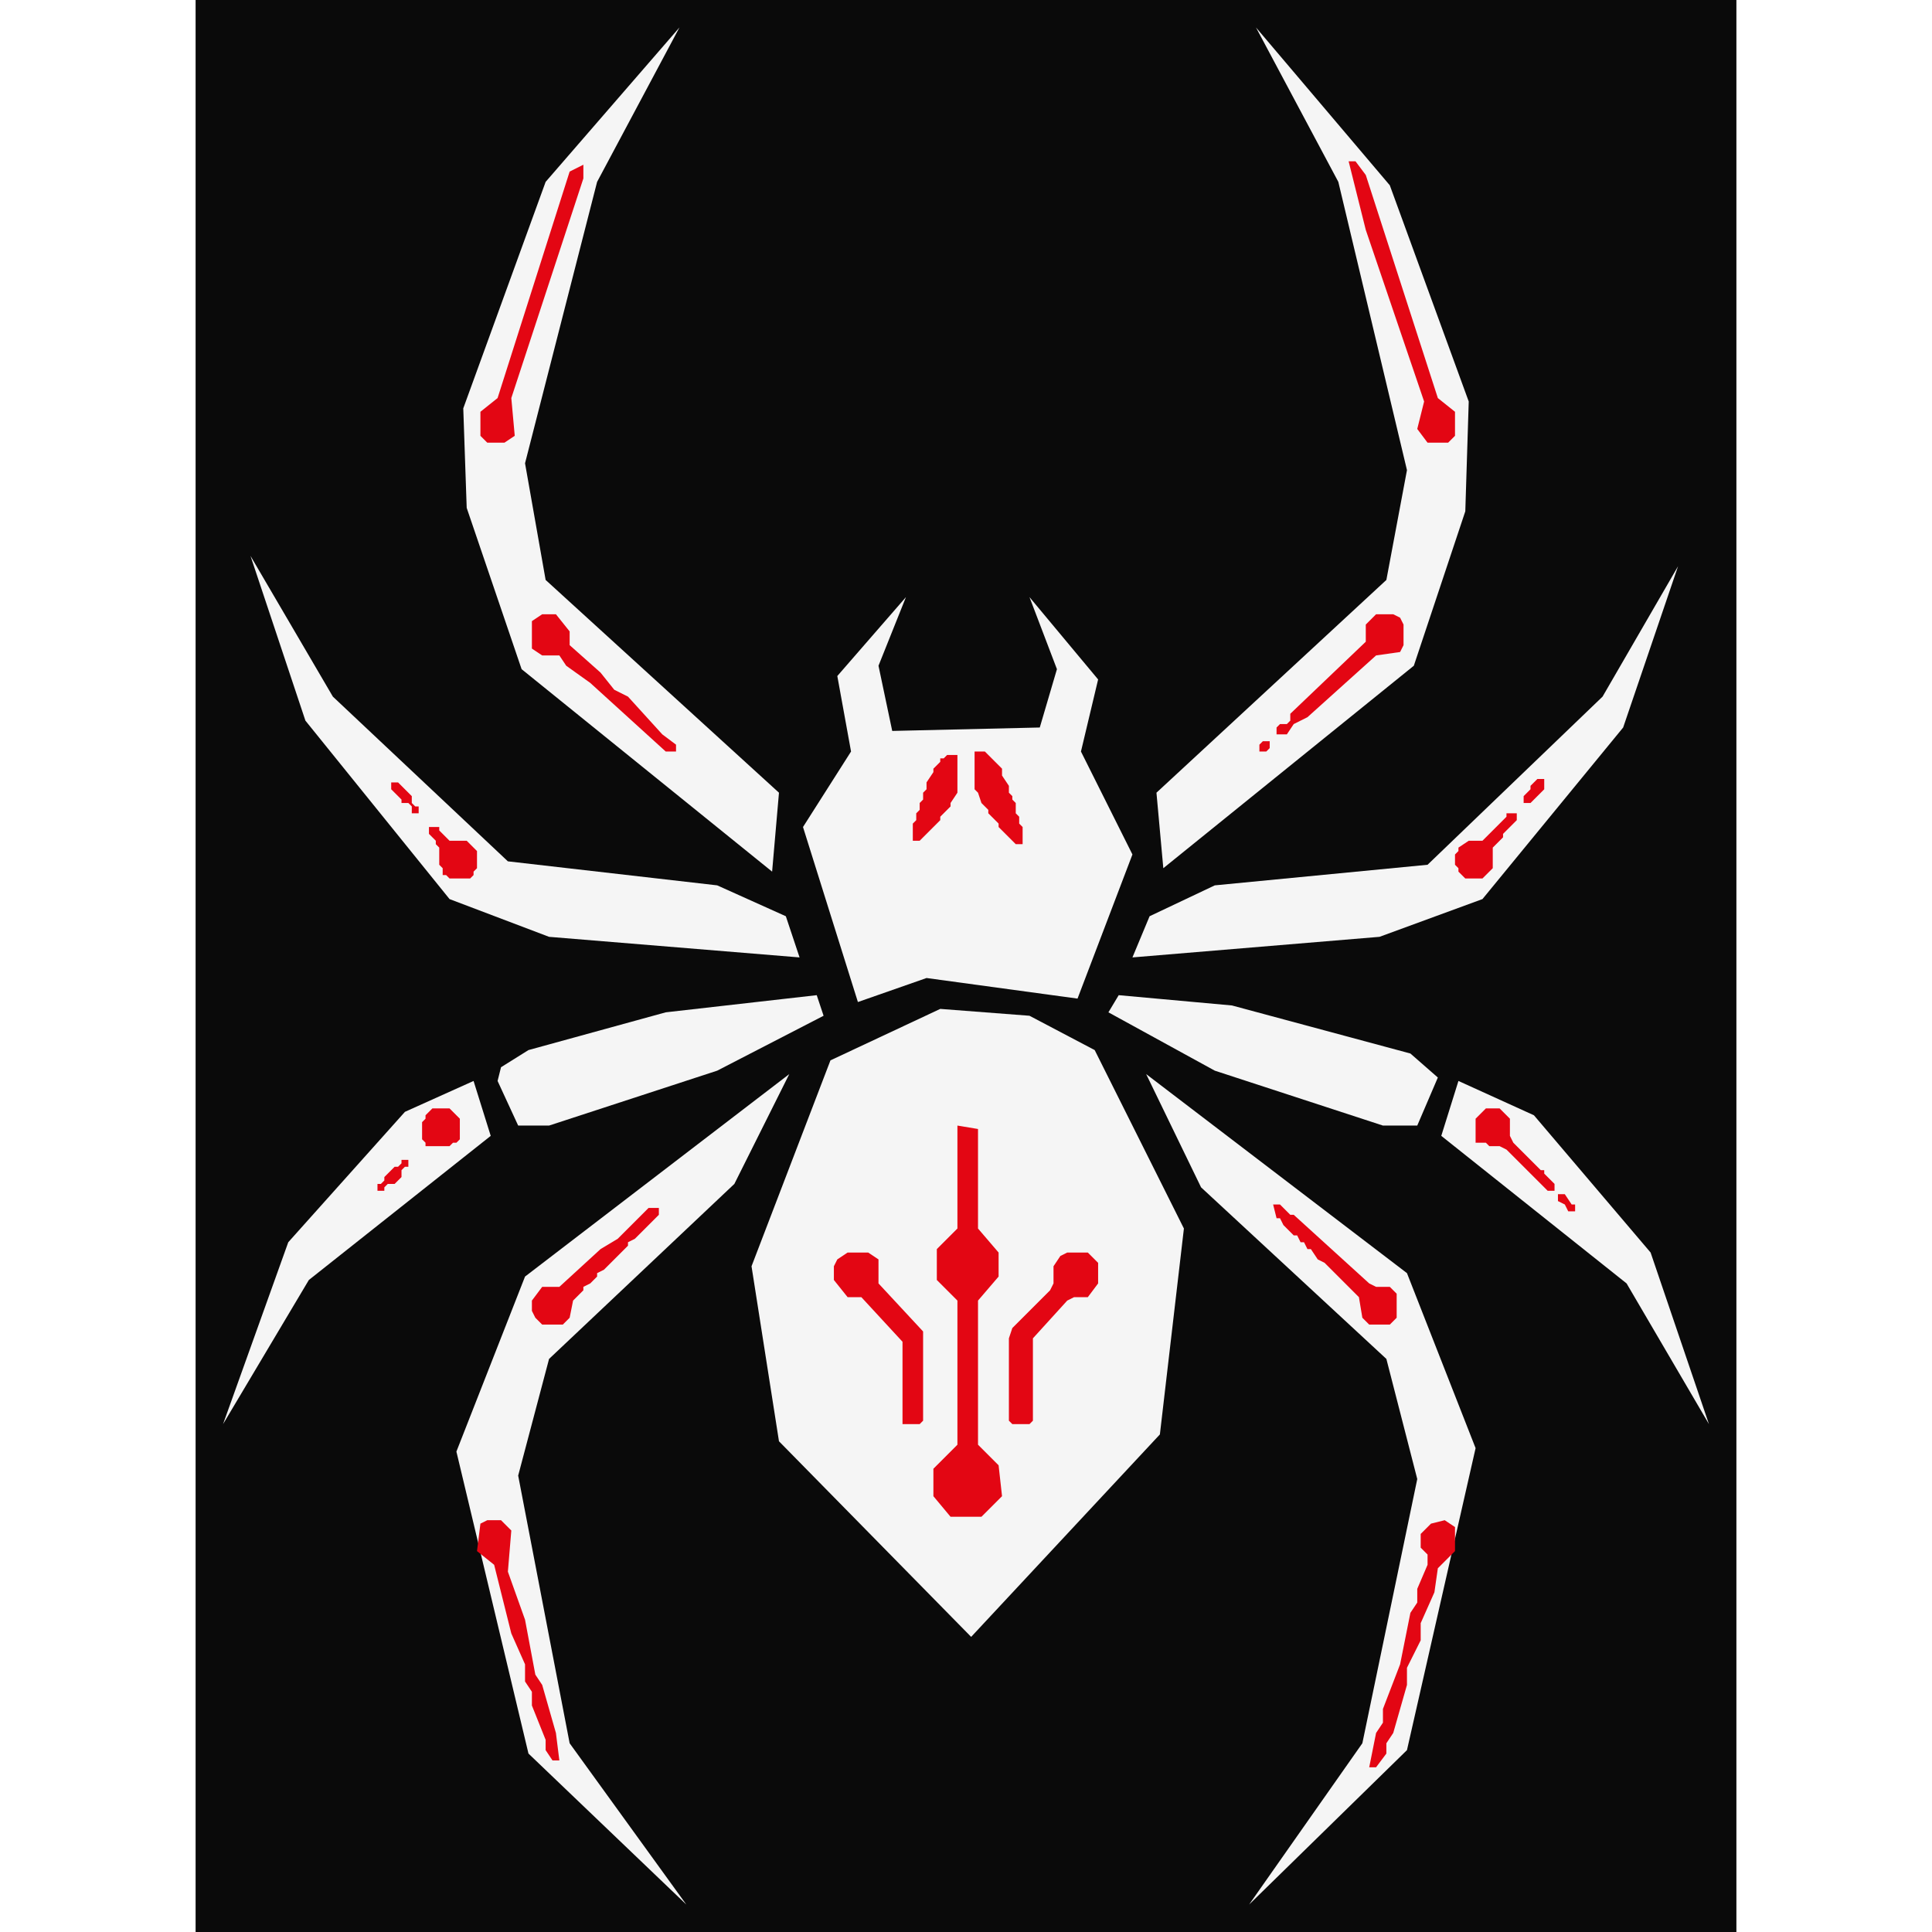
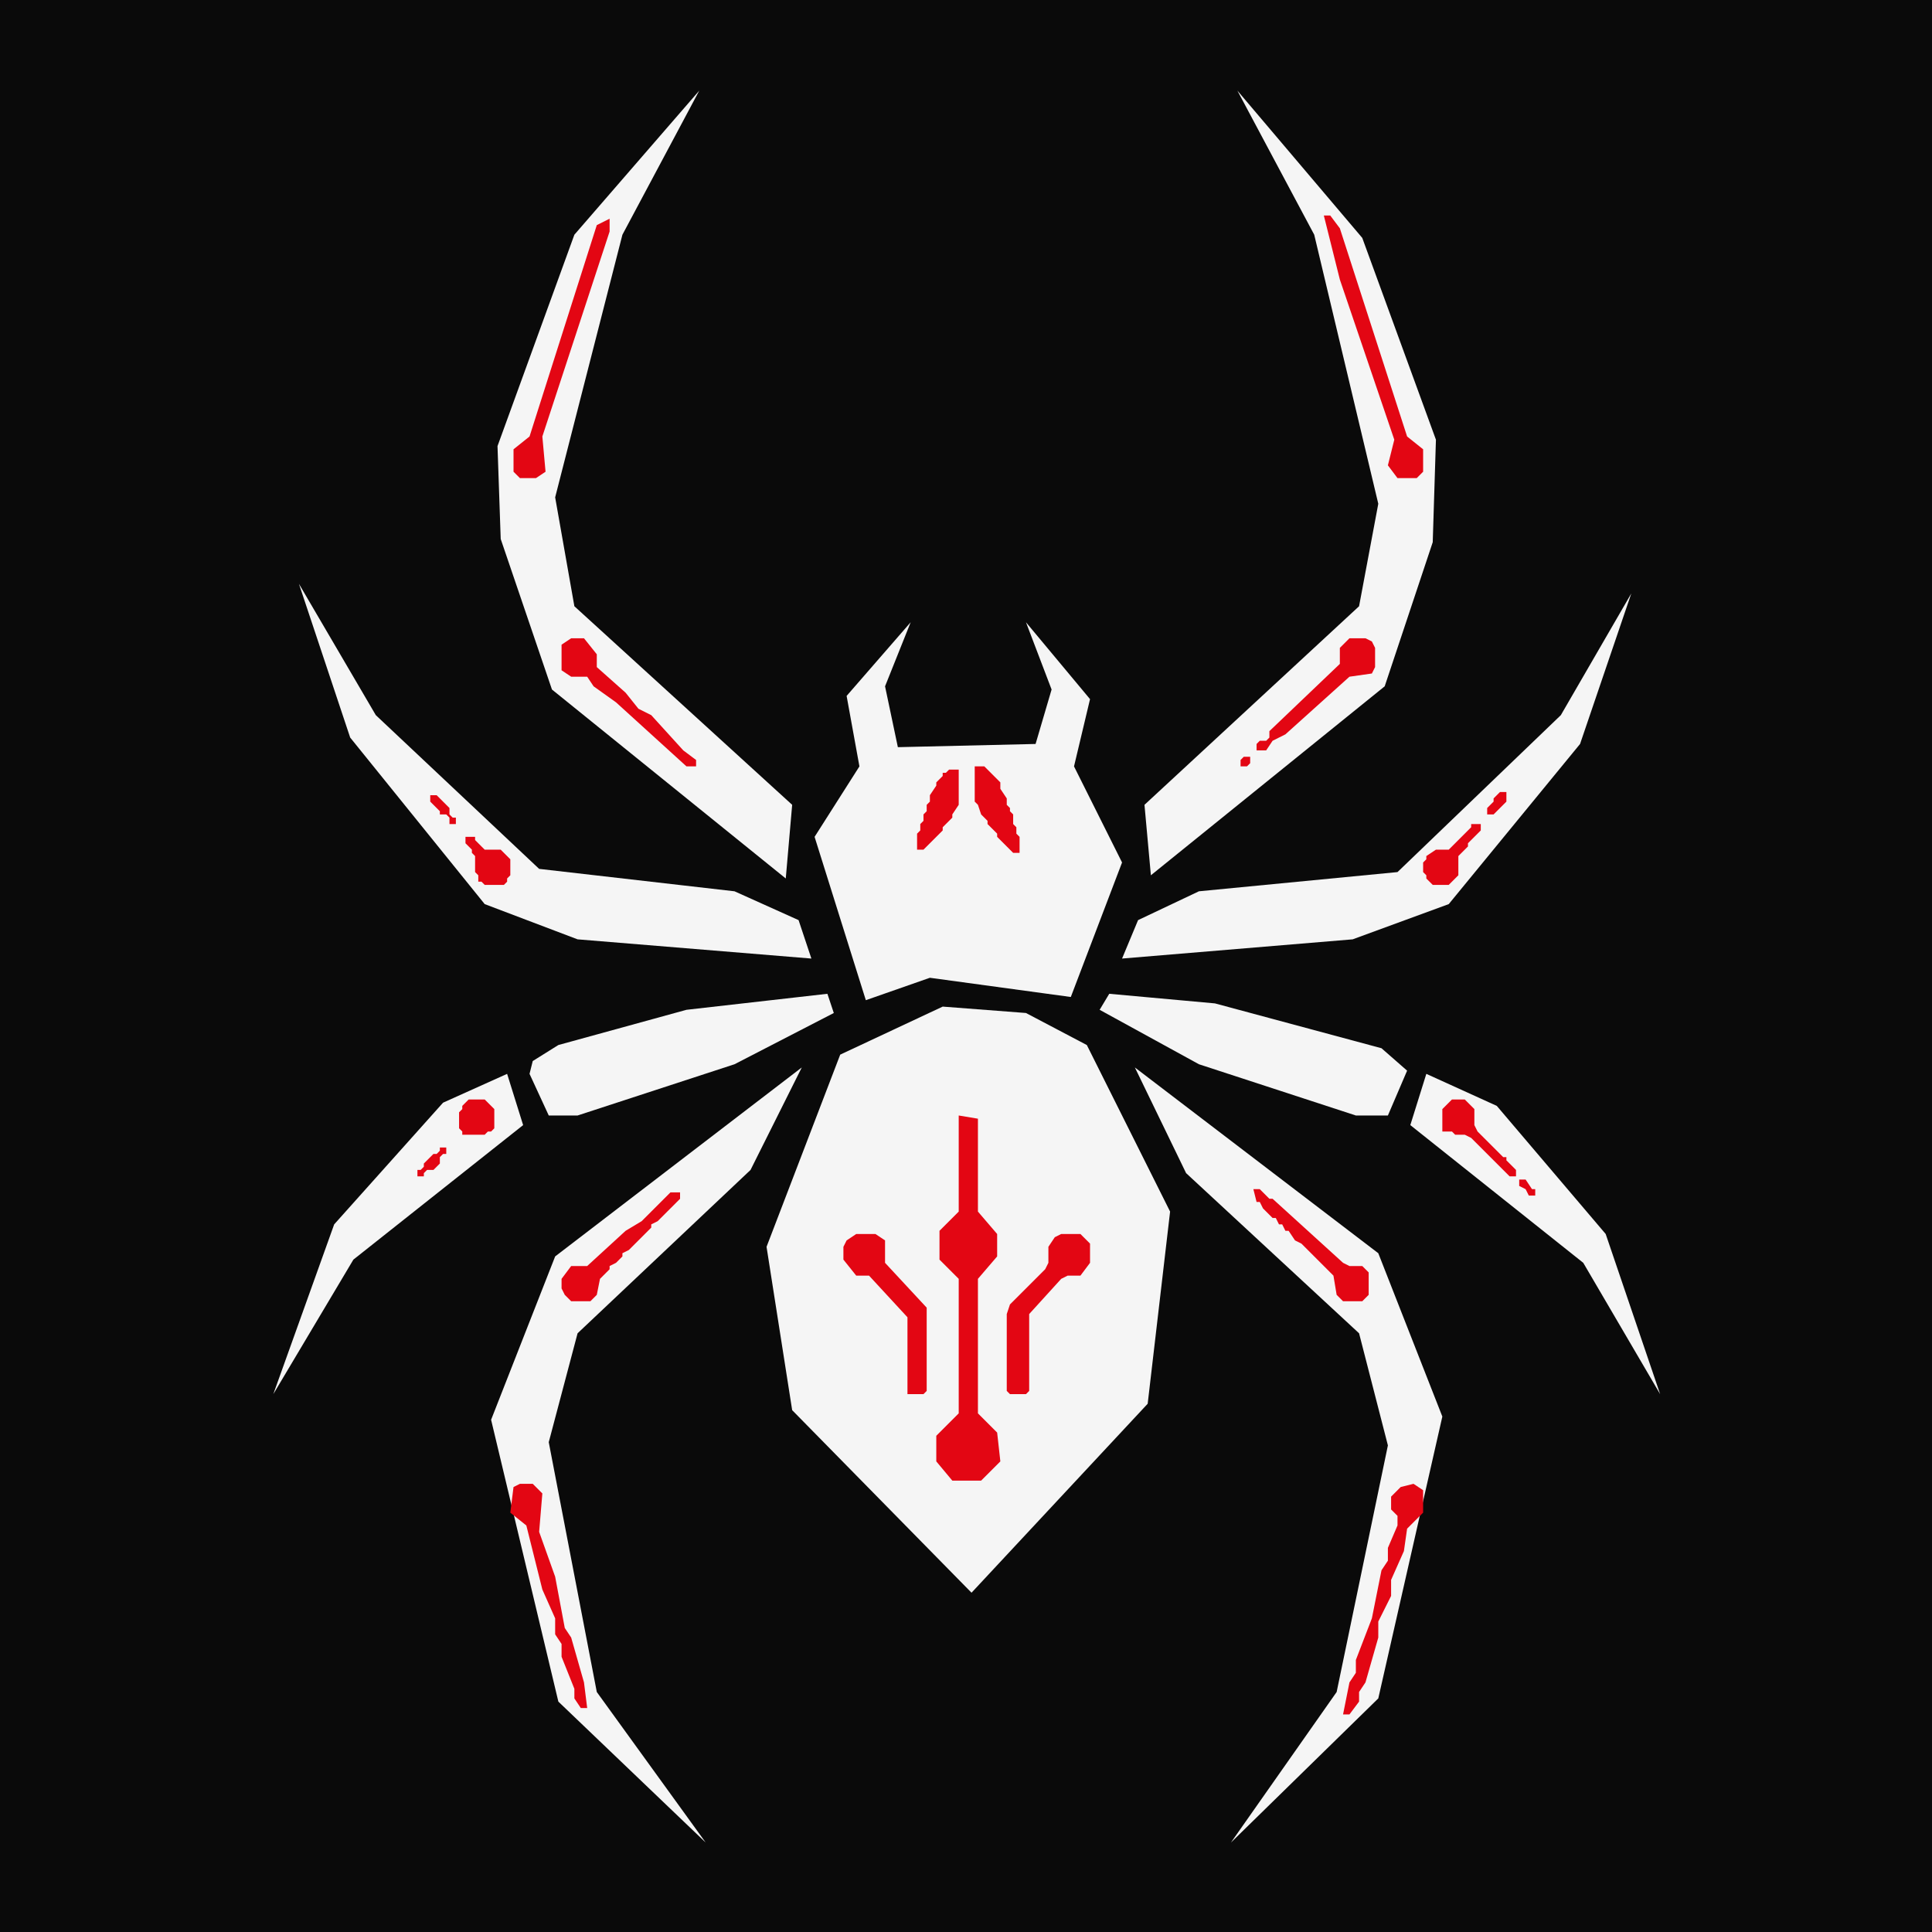
- <svg xmlns="http://www.w3.org/2000/svg" width="180" height="180" viewBox="42.75 -2 112.25 140.75" fill="none">
-   <rect x="42.75" y="-2" width="112.25" height="140.75" fill="#0a0a0a" />
-   <g fill="#f5f5f5" class="logo-mark__body">
-     <path d="m134.75 76.75-1.25 4L147 91.5l6 10.25-4.25-12.5-8.5-10Zm-71.75 0L58 79l-8.5 9.5-4.75 13.25L51 91.25l13.25-10.5Z" />
-     <path d="m59.75 79 .25-.25h1.25l.25.25v1l-.25.25H60l-.25-.25ZM112 76.25l4 8.25L129.5 97l2.25 8.75-4 19.25-8.25 11.75L131 125.5l5-22-5-12.75Z" />
-     <path d="m127.5 91.75.25-.25h1.5l.25.25h.25l.75.75v1.25l-.75.75h-1.5l-.75-.75ZM86 76.25 66.75 91l-5 12.75 5.25 22 11.5 11L70 125l-3.75-19.5L68.5 97 82 84.25Z" />
-     <path d="M68.5 91.5H70l.25.25v2l-.75.75H68l-.75-.75V92.5l.75-.75h.25Zm28.5-20-8 3.75-5.75 15 2 12.75 14 14.25L113 102.5l1.75-15-6.5-13-4.75-2.5Z" />
-     <path d="M102.5 94.5h1l.25.25v6.75l-.25.25h-1.25l-.25-.25V95Zm-8.75-.75h1l.25.5.75.5.25.75v5.75l-.5.5h-1l-.5-.5v-6l-.5-.25v-1Zm11.5-2.5.25-.25h1l.25.25v1.25l-.25.25h-1l-.25-.25ZM91.5 91h1l.25.25v1.25l-.25.25h-1.25L91 92.5v-1Zm7-11 1.5.75v8l1.25.25-1.5 7.25.25 7.25 1.5 3.5H100l-.25-2-1.75.75v1l2.25.5-.25 1.25h-2.25l-1.25-1.25V105l1.5-1.5v-11l-1.5-3 1.5-1.75Zm10.75-8.25L117 76l12.25 4h2.5l1.5-3.5-2-1.75-13-3.5-8.25-.75ZM88 70.5l-11 1.25-10 2.75-2 1.25-.25 1 1.5 3.25h2.25l12.25-4 7.75-4Zm6.5-29-5 5.75 1 5.5-3.5 5.5L91 71l5-1.75 11 1.5 4-10.5-3.75-7.5 1.25-5.25-5-6 2 5.25-1.25 4.25-10.75.25-1-4.75Z" />
-     <path d="m98 53.5.25.25v2l-.5 1-.75.75-.25.5h-1l-.25-.25V56.5l.25-.25v-.75l.25-.25v-.5l.25-.5.75-.75Zm1.75-.25h1l.75.75.25 1 .5.75.25 1.25.25.25v1l-.25.25h-1l-1-1.25-.25-.75-.75-.75V53.5Zm51-14-5.5 9.5L132.5 61 117 62.5l-4.75 2.25-1.25 3 18-1.5 7.5-2.75L146.75 51Z" />
-     <path d="M135.5 59.25h1.5l.25.25v1.75l-.75.75h-1.25l-.75-.75V60l.5-.5h.25ZM46.75 38.5l4 12 10.5 13 7.25 2.75 18.25 1.5-1-3-5-2.25-15.25-1.75-12.75-12Z" />
-     <path d="m60.5 59.5.25-.25h1.75l.75.75v1.5l-.5.5h-1.5l-.75-.75ZM120 0l6 11.25 5 21-1.5 8-16.75 15.5.5 5.5L131.5 46.5l3.75-11.25.25-8-5.75-15.75Z" />
-     <path d="M128.5 42.75h1.5l.75.75V45l-.75.75h-2l-.25-.25v-1.75l.5-.5V43ZM132.25 27h1l.25.25h.25l.75.75v1.75l-.5.5h-1.5l-.75-.75V28l.25-.25v-.5ZM78 0l-9.75 11.25-6 16.5.25 7.25 4 11.75L84.75 61.5l.5-5.75-17-15.5-1.5-8.5L72 11.25Z" />
-     <path d="M67.5 43h.25l.25-.25h1l1 1v1.75l-.25.25H68l-.25-.25h-.25L67 45v-1.25Zm-3.25-15.75h1.25l.5.75v1.75l-.75.5H64l-.75-.75v-1.25Z" />
-   </g>
-   <g fill="#e30613" class="logo-mark__accent">
-     <path d="m133.75 108.75-1 .25-.75.75v1l.5.5v.75l-.75 1.75v1l-.5.75-.75 3.75-1.25 3.25v1l-.5.75-.5 2.5h.5l.75-1V125l.5-.75 1-3.5v-1.25l1-2v-1.25l1-2.25.25-1.75 1.25-1.25v-1.75Z" />
-     <path d="M133 110.5v-.5l.25-.25h.25l.5.5-.5.5h-.25Zm-69-1.75-.5.25-.25 2 1.25 1 1.25 5 1 2.25v1.25l.5.75v1l1 2.5v.75l.5.75h.5l-.25-2-1-3.5-.5-.75-.75-4-1.25-3.5.25-3-.75-.75Z" />
-     <path d="m64 110 .25-.25h.5l.25.25v.25l-.5.5-.5-.5Zm43.75-20.75h-1.5l-.5.25-.5.75v1.25l-.25.5-2.75 2.75-.25.75v6l.25.25h1.25l.25-.25v-6l2.5-2.75.5-.25h1l.75-1V90Z" />
-     <path d="m106.5 90.75.25-.25h.25l.25.25v.5l-.25.25-.5-.5Zm-16.25-1.5-.75.5-.25.5v1l1 1.25h1l3 3.25v6h1.25l.25-.25V95l-3.25-3.5v-1.75l-.75-.5Z" />
-     <path d="m91 90.25.5.5V91l-.25.25h-.5L90.5 91v-.25ZM76.5 86h-.75l-2.25 2.25-1.25.75-3 2.75H68l-.75 1v.75l.25.5.5.5h1.5l.5-.5.25-1.25L71 92v-.25l.5-.25.5-.5v-.25l.5-.25 1.75-1.75v-.25l.5-.25 1.75-1.75Zm44.75-.25.25 1h.25l.25.5.75.75h.25l.25.5h.25l.25.5h.25l.5.75.5.25 2.5 2.5.25 1.5.5.5h1.5l.5-.5v-1.75l-.5-.5h-1l-.5-.25-5.5-5h-.25l-.75-.75Zm-63-3.25h-.5v.25l-.25.25h-.25l-.75.75V84l-.25.25H56v.5h.5v-.25l.25-.25h.5l.5-.5v-.5L58 83h.25Zm40-2.5v7.5l-1.5 1.5v2.25l1.5 1.5v10.5L96.5 105v2l1.25 1.5H100l1.5-1.5-.25-2.25-1.5-1.5v-10.5l1.5-1.75v-1.75l-1.5-1.75v-7.25Z" />
-     <path d="M98.75 105h.5l.75.75v.75l-.5.5h-.75l-.25-.25h-.25l-.25-.25v-.75Zm0-16 .25.25h.25l.75.75v.25l-1 1h-.25L98.5 91v-.25l-.5-.5V90l.25-.25v-.25Zm38-10.25-.75.75v1.75h.75l.25.25h.75l.5.25 3 3h.5l.25.25v.5l.5.25.25.5h.5v-.5H143l-.5-.75h-.5l-.25-.25v-.5l-.75-.75v-.25h-.25l-2-2-.25-.5V79.5l-.75-.75Z" />
-     <path d="m137.25 79.75.5.5-.5.5H137l-.25-.25v-.25Zm-77.25-1-.5.5v.25l-.25.25V81l.25.25v.25h1.75l.25-.25h.25L62 81v-1.5l-.75-.75Zm-.25-20.5v.5l.5.5v.25l.25.25V61l.25.25v.5H61l.25.25h1.5l.25-.25v-.25l.25-.25V60l-.75-.75h-1.25l-.75-.75v-.25Zm79.25-1h-.75v.25l-1.75 1.75h-1l-.75.5V60l-.25.25V61l.25.25v.25l.5.5h1.25l.75-.75v-1.5L138 59v-.25l1-1ZM57 55v.5l.75.75v.25h.5l.25.25v.5h.5v-.5h-.25l-.25-.25V56l-1-1Zm84-.25h-.5l-.5.5v.25l-.5.5v.5h.5l1-1ZM98.25 53h-.75l-.25.25H97v.25l-.5.5v.25L96 55v.5l-.25.25v.5l-.25.25v.5l-.25.25v.5L95 58v1.25h.5l1.5-1.5v-.25l.75-.75v-.25l.5-.75Zm1.25-.25v2.75l.25.25.25.75.5.5v.25l.75.75v.25l1.25 1.25h.5v-1.25l-.25-.25v-.5l-.25-.25v-.75l-.25-.25V56l-.25-.25v-.5l-.5-.75V54l-1.25-1.25ZM121 52h-.5l-.25.25v.5h.5l.25-.25Zm9.5-9-.5-.25h-1.25l-.75.75v1.25L122.5 50v.5l-.25.25h-.5l-.25.25v.5h.75l.5-.75 1-.5 5-4.5 1.75-.25.25-.5v-1.5Zm-63.25.25v2l.75.5h1.25l.5.75 1.75 1.25 5.5 5h.75v-.5l-1-.75-2.5-2.75-1-.5-1-1.25L70 45v-1l-1-1.25h-1ZM71 10l-1 .5L64.75 27l-1.25 1v1.75l.5.5h1.25l.75-.5-.25-2.75L71 11Zm55.75-.25 1.25 5 4.25 12.5-.5 2 .75 1h1.5l.5-.5V28l-1.25-1L128 10.75l-.75-1Z" />
+ <svg xmlns="http://www.w3.org/2000/svg" width="180" height="180" viewBox="0 0 180 180" fill="none">
+   <rect width="180" height="180" fill="#0a0a0a" />
+   <g transform="translate(-27.95 8.44) scale(1.1936)">
+     <g fill="#f5f5f5" class="logo-mark__body">
+       <path d="m134.75 76.75-1.25 4L147 91.5l6 10.25-4.25-12.5-8.5-10Zm-71.75 0L58 79l-8.5 9.5-4.75 13.25L51 91.25l13.25-10.5Z" />
+       <path d="m59.75 79 .25-.25h1.25l.25.25v1l-.25.25H60l-.25-.25ZM112 76.25l4 8.25L129.5 97l2.25 8.75-4 19.25-8.25 11.75L131 125.5l5-22-5-12.75Z" />
+       <path d="m127.5 91.75.25-.25h1.5l.25.25h.25l.75.75v1.25l-.75.75h-1.5l-.75-.75ZM86 76.25 66.75 91l-5 12.75 5.25 22 11.5 11L70 125l-3.75-19.5L68.5 97 82 84.25Z" />
+       <path d="M68.5 91.5H70l.25.25v2l-.75.75H68l-.75-.75V92.5l.75-.75h.25Zm28.5-20-8 3.75-5.75 15 2 12.75 14 14.25L113 102.5l1.75-15-6.5-13-4.75-2.5Z" />
+       <path d="M102.5 94.5h1l.25.25v6.75l-.25.25h-1.25l-.25-.25V95Zm-8.75-.75h1l.25.5.75.5.25.75v5.75l-.5.5h-1l-.5-.5v-6l-.5-.25v-1Zm11.5-2.5.25-.25h1l.25.25v1.25l-.25.25h-1l-.25-.25ZM91.5 91h1l.25.25v1.25l-.25.25h-1.25L91 92.5v-1Zm7-11 1.5.75v8l1.25.25-1.5 7.25.25 7.25 1.5 3.5H100l-.25-2-1.75.75v1l2.25.5-.25 1.25h-2.25l-1.25-1.25V105l1.5-1.5v-11l-1.5-3 1.5-1.75Zm10.75-8.25L117 76l12.25 4h2.5l1.5-3.5-2-1.75-13-3.5-8.25-.75ZM88 70.5l-11 1.25-10 2.75-2 1.25-.25 1 1.5 3.25h2.25l12.25-4 7.75-4Zm6.5-29-5 5.75 1 5.5-3.5 5.5L91 71l5-1.75 11 1.5 4-10.5-3.75-7.5 1.25-5.25-5-6 2 5.25-1.25 4.25-10.75.25-1-4.75Z" />
+       <path d="m98 53.5.25.25v2l-.5 1-.75.75-.25.5h-1l-.25-.25V56.5l.25-.25v-.75l.25-.25v-.5l.25-.5.75-.75Zm1.75-.25h1l.75.75.25 1 .5.75.25 1.25.25.25v1l-.25.25h-1l-1-1.25-.25-.75-.75-.75V53.5Zm51-14-5.5 9.5L132.5 61 117 62.5l-4.75 2.25-1.25 3 18-1.5 7.5-2.75L146.75 51Z" />
+       <path d="M135.5 59.25h1.5l.25.25v1.75l-.75.75h-1.25l-.75-.75V60l.5-.5h.25ZM46.75 38.5l4 12 10.5 13 7.25 2.75 18.25 1.5-1-3-5-2.25-15.25-1.75-12.75-12Z" />
+       <path d="m60.5 59.5.25-.25h1.75l.75.75v1.5l-.5.5h-1.5l-.75-.75ZM120 0l6 11.25 5 21-1.5 8-16.75 15.5.5 5.5L131.5 46.5l3.75-11.25.25-8-5.75-15.75Z" />
+       <path d="M128.5 42.75h1.5l.75.75V45l-.75.75h-2l-.25-.25v-1.75l.5-.5V43ZM132.25 27h1l.25.25h.25l.75.75v1.75l-.5.5h-1.5l-.75-.75V28l.25-.25v-.5ZM78 0l-9.75 11.25-6 16.5.25 7.25 4 11.75L84.75 61.5l.5-5.75-17-15.5-1.5-8.5L72 11.25Z" />
+       <path d="M67.5 43h.25l.25-.25h1l1 1v1.75l-.25.25H68l-.25-.25h-.25L67 45v-1.25Zm-3.25-15.75h1.25l.5.75v1.75l-.75.5H64l-.75-.75v-1.25Z" />
+     </g>
+     <g fill="#e30613" class="logo-mark__accent">
+       <path d="m133.75 108.75-1 .25-.75.75v1l.5.5v.75l-.75 1.75v1l-.5.75-.75 3.75-1.25 3.25v1l-.5.75-.5 2.5h.5l.75-1V125l.5-.75 1-3.5v-1.25l1-2v-1.25l1-2.25.25-1.75 1.25-1.25v-1.75Z" />
+       <path d="M133 110.5v-.5l.25-.25h.25l.5.5-.5.5h-.25Zm-69-1.75-.5.25-.25 2 1.25 1 1.25 5 1 2.25v1.25l.5.75v1l1 2.5v.75l.5.75h.5l-.25-2-1-3.5-.5-.75-.75-4-1.25-3.5.25-3-.75-.75Z" />
+       <path d="m64 110 .25-.25h.5l.25.25v.25l-.5.5-.5-.5Zm43.75-20.75h-1.5l-.5.25-.5.75v1.25l-.25.5-2.75 2.75-.25.75v6l.25.25h1.25l.25-.25v-6l2.5-2.75.5-.25h1l.75-1V90Z" />
+       <path d="m106.5 90.75.25-.25h.25l.25.25v.5l-.25.25-.5-.5Zm-16.25-1.5-.75.5-.25.5v1l1 1.25h1l3 3.25v6h1.25l.25-.25V95l-3.25-3.5v-1.75l-.75-.5Z" />
+       <path d="m91 90.25.5.5V91l-.25.25h-.5L90.5 91v-.25ZM76.5 86h-.75l-2.25 2.25-1.25.75-3 2.75H68l-.75 1v.75l.25.5.5.5h1.5l.5-.5.25-1.25L71 92v-.25l.5-.25.5-.5v-.25l.5-.25 1.75-1.75v-.25l.5-.25 1.75-1.75Zm44.75-.25.25 1h.25l.25.5.75.75h.25l.25.5h.25l.25.5h.25l.5.75.5.25 2.5 2.5.25 1.5.5.5h1.5l.5-.5v-1.75l-.5-.5h-1l-.5-.25-5.5-5h-.25l-.75-.75Zm-63-3.25h-.5v.25l-.25.25h-.25l-.75.75V84l-.25.25H56v.5h.5v-.25l.25-.25h.5l.5-.5v-.5L58 83h.25Zm40-2.5v7.5l-1.5 1.5v2.25l1.5 1.5v10.5L96.5 105v2l1.25 1.5H100l1.5-1.5-.25-2.25-1.5-1.5v-10.5l1.5-1.75v-1.75l-1.5-1.75v-7.25Z" />
+       <path d="M98.75 105h.5l.75.75v.75l-.5.5h-.75l-.25-.25h-.25l-.25-.25v-.75Zm0-16 .25.25h.25l.75.75v.25l-1 1h-.25L98.5 91v-.25l-.5-.5V90l.25-.25v-.25Zm38-10.25-.75.75v1.75h.75l.25.25h.75l.5.25 3 3h.5l.25.25v.5l.5.25.25.5h.5v-.5H143l-.5-.75h-.5l-.25-.25v-.5l-.75-.75v-.25h-.25l-2-2-.25-.5V79.5l-.75-.75Z" />
+       <path d="m137.25 79.75.5.5-.5.5H137l-.25-.25v-.25Zm-77.25-1-.5.5v.25l-.25.25V81l.25.25v.25h1.75l.25-.25h.25L62 81v-1.5l-.75-.75Zm-.25-20.5v.5l.5.5v.25l.25.25V61l.25.25v.5H61l.25.25h1.5l.25-.25v-.25l.25-.25V60l-.75-.75h-1.25l-.75-.75v-.25Zm79.25-1h-.75v.25l-1.75 1.75h-1l-.75.5V60l-.25.25V61l.25.25v.25l.5.5h1.25l.75-.75v-1.5L138 59v-.25l1-1ZM57 55v.5l.75.75v.25h.5l.25.25v.5h.5v-.5h-.25l-.25-.25V56l-1-1Zm84-.25h-.5l-.5.5v.25l-.5.5v.5h.5l1-1ZM98.25 53h-.75l-.25.25H97v.25l-.5.5v.25L96 55v.5l-.25.25v.5l-.25.25v.5l-.25.25v.5L95 58v1.25h.5l1.5-1.5v-.25l.75-.75v-.25l.5-.75Zm1.25-.25v2.75l.25.25.25.75.5.5v.25l.75.75v.25l1.25 1.25h.5v-1.25l-.25-.25v-.5l-.25-.25v-.75l-.25-.25V56l-.25-.25v-.5l-.5-.75V54l-1.25-1.25ZM121 52h-.5l-.25.25v.5h.5l.25-.25Zm9.5-9-.5-.25h-1.25l-.75.75v1.25L122.5 50v.5l-.25.25h-.5l-.25.25v.5h.75l.5-.75 1-.5 5-4.5 1.75-.25.25-.5v-1.5Zm-63.25.25v2l.75.5h1.25l.5.75 1.75 1.25 5.5 5h.75v-.5l-1-.75-2.5-2.75-1-.5-1-1.25L70 45v-1l-1-1.25h-1ZM71 10l-1 .5L64.75 27l-1.25 1v1.75l.5.5h1.25l.75-.5-.25-2.75L71 11Zm55.75-.25 1.25 5 4.25 12.5-.5 2 .75 1h1.5l.5-.5V28l-1.25-1L128 10.75l-.75-1Z" />
+     </g>
  </g>
</svg>
